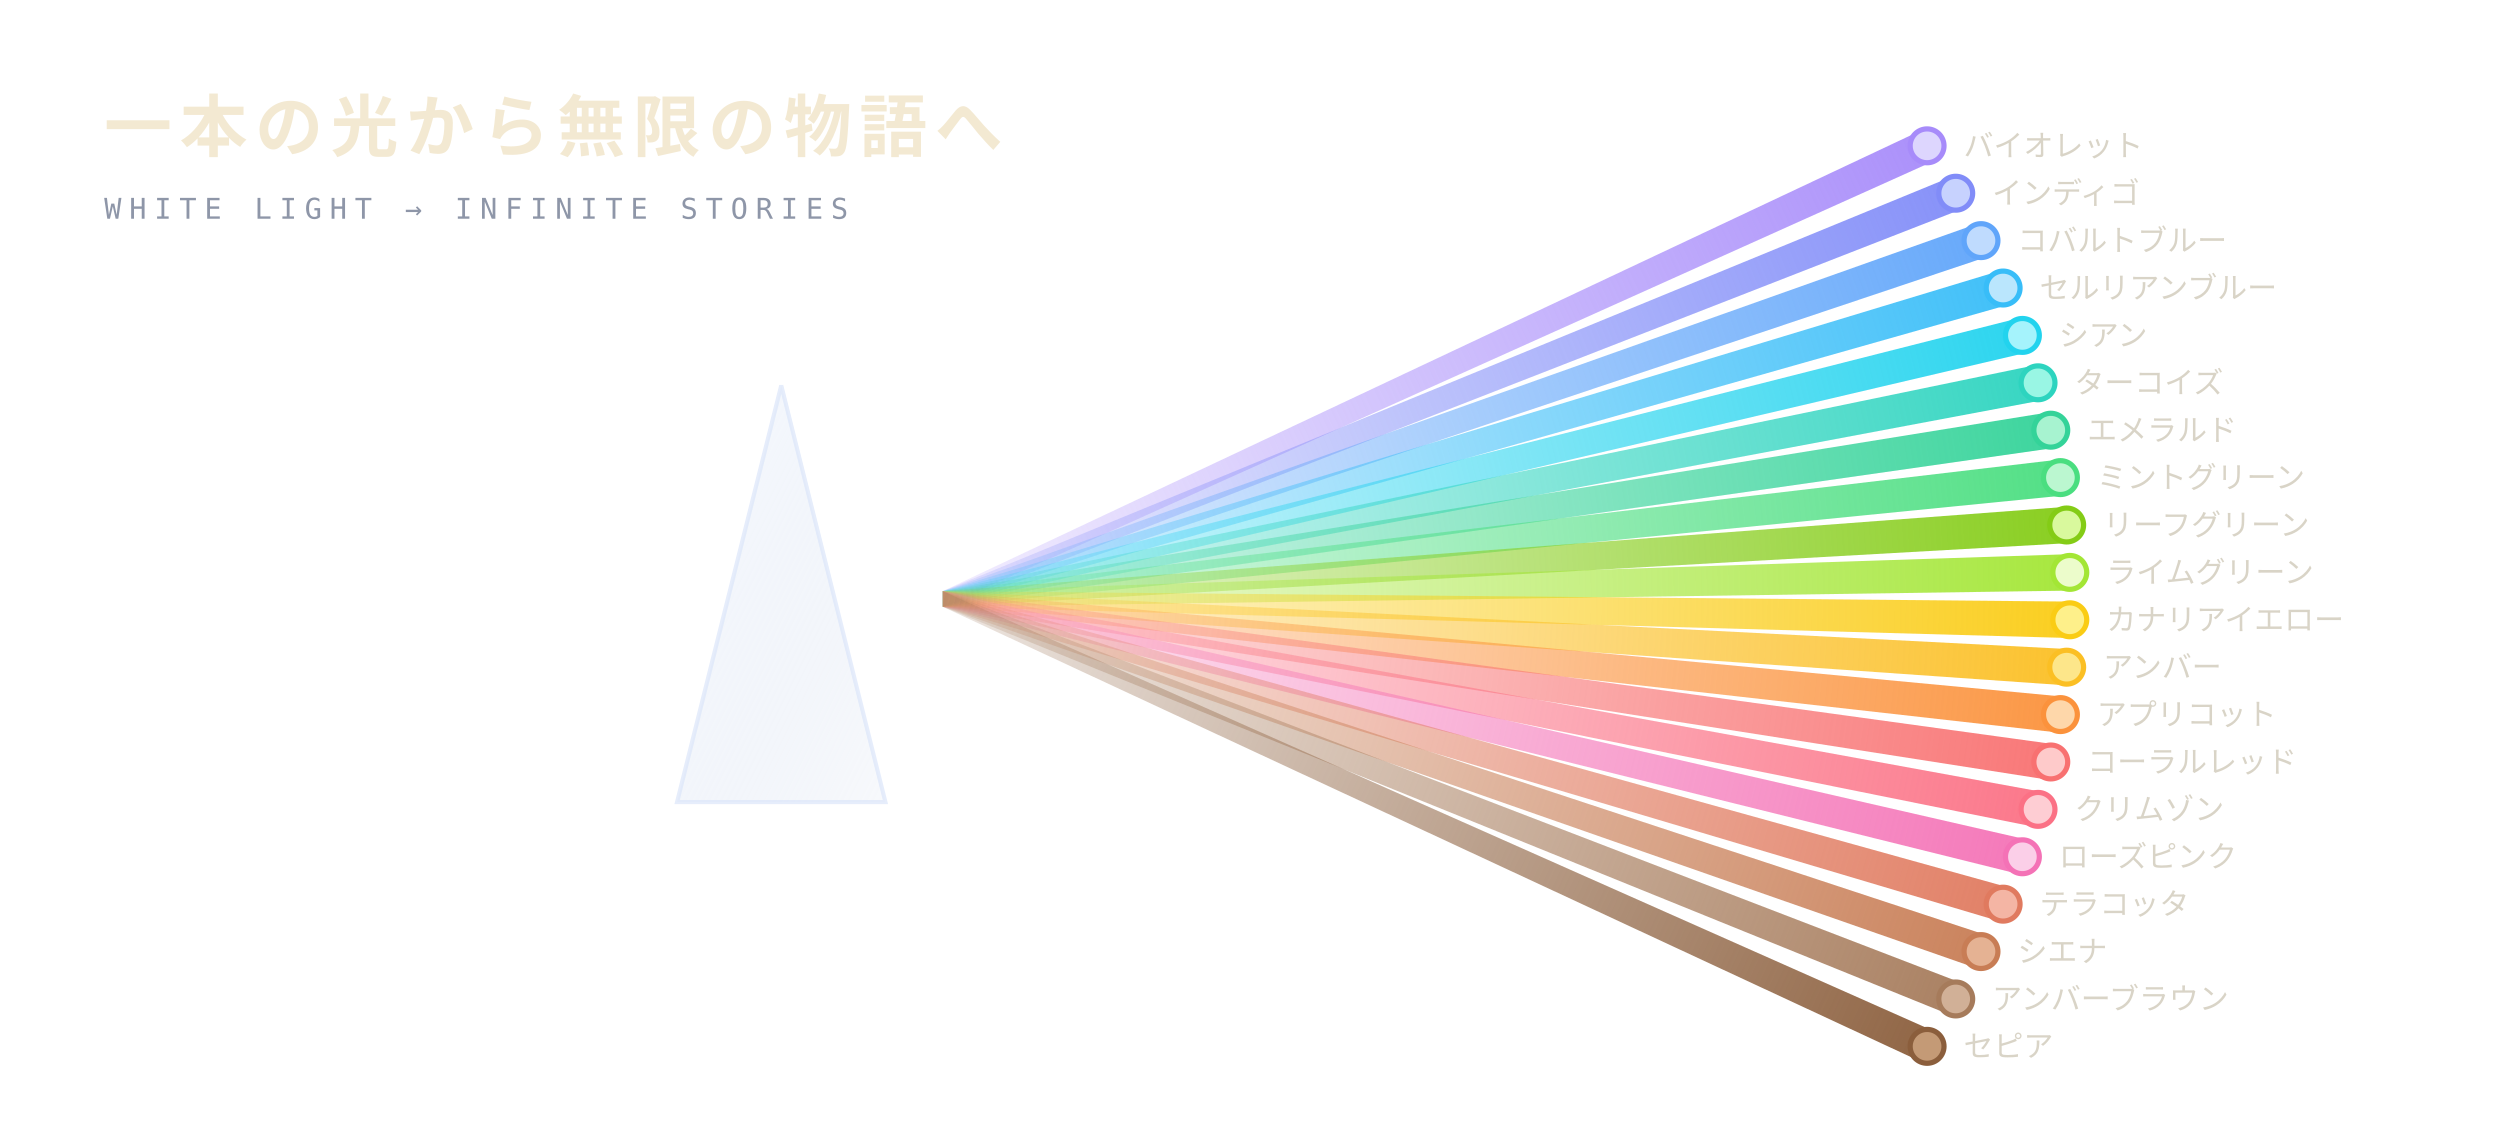
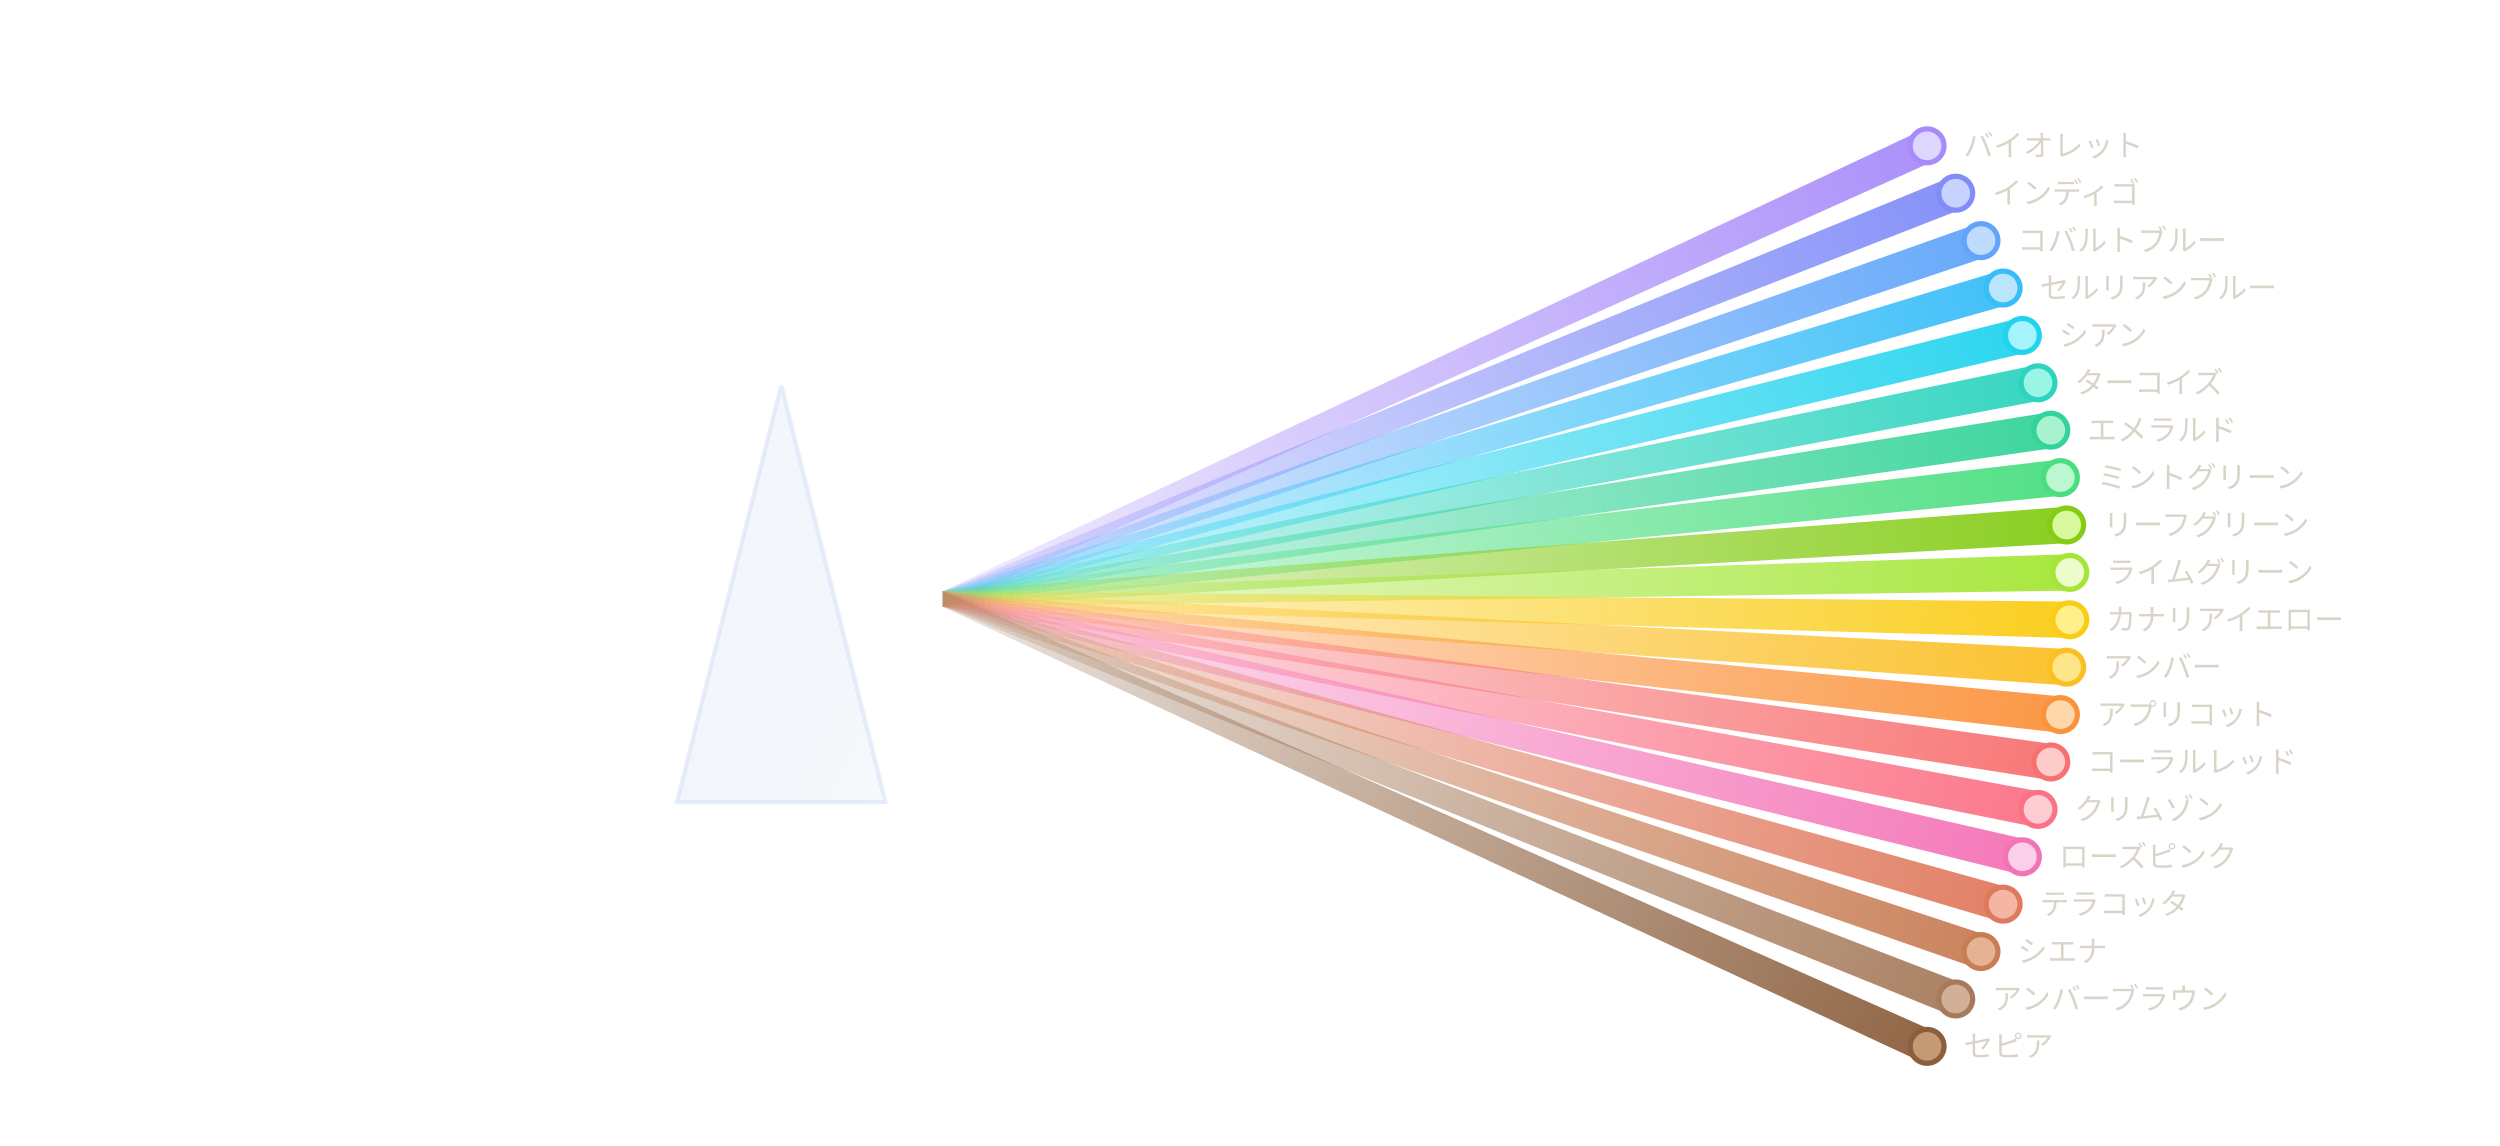
<svg xmlns="http://www.w3.org/2000/svg" viewBox="0 0 960 440" width="960" height="440" role="img" aria-label="白い光がプリズムで紫から茶色までの色彩に分かれる">
  <style>
    .ray { animation: ray 3.6s ease-in-out infinite; }
    .beam { animation: beam 3.6s ease-in-out infinite; }
    @keyframes ray { 0%, 100% { opacity: .55; } 50% { opacity: 1; } }
    @keyframes beam { 0%, 100% { opacity: .7; } 50% { opacity: 1; } }
    @media (prefers-reduced-motion: reduce) { * { animation: none !important; } }
  </style>
  <defs>
    <linearGradient id="beam" x1="0" y1="0" x2="1" y2="0">
      <stop offset="0" stop-color="#FFFFFF" stop-opacity="0" />
      <stop offset="1" stop-color="#FFFFFF" stop-opacity="0.95" />
    </linearGradient>
    <linearGradient id="glass" x1="0" y1="0" x2="1" y2="1">
      <stop offset="0" stop-color="#E9F1FF" stop-opacity="0.35" />
      <stop offset="1" stop-color="#9FB4D9" stop-opacity="0.08" />
    </linearGradient>
  </defs>
  <polygon class="beam" points="40,228 40,232 300,233 300,227" fill="url(#beam)" />
  <linearGradient id="ray0" x1="362" y1="230" x2="740.0" y2="56.0" gradientUnits="userSpaceOnUse">
    <stop offset="0" stop-color="#A78BFA" stop-opacity="0.15" />
    <stop offset="1" stop-color="#A78BFA" stop-opacity="0.95" />
  </linearGradient>
  <polygon class="ray" style="animation-delay:-0.00s" points="362,227 362,233 740.0,63.0 740.0,49.0" fill="url(#ray0)" />
  <circle cx="740.0" cy="56.0" r="6.5" fill="#DDD6FE" stroke="#A78BFA" stroke-width="2" />
  <text x="754.0" y="60.0" fill="#D9D4C7" font-family="'Yu Gothic','Hiragino Sans','Noto Sans JP',sans-serif" font-size="11.5">バイオレット</text>
  <linearGradient id="ray1" x1="362" y1="230" x2="751.0" y2="74.2" gradientUnits="userSpaceOnUse">
    <stop offset="0" stop-color="#818CF8" stop-opacity="0.15" />
    <stop offset="1" stop-color="#818CF8" stop-opacity="0.95" />
  </linearGradient>
  <polygon class="ray" style="animation-delay:-0.18s" points="362,227 362,233 751.0,81.2 751.0,67.2" fill="url(#ray1)" />
  <circle cx="751.0" cy="74.2" r="6.5" fill="#C7D2FE" stroke="#818CF8" stroke-width="2" />
  <text x="765.0" y="78.2" fill="#D9D4C7" font-family="'Yu Gothic','Hiragino Sans','Noto Sans JP',sans-serif" font-size="11.5">インディゴ</text>
  <linearGradient id="ray2" x1="362" y1="230" x2="760.7" y2="92.4" gradientUnits="userSpaceOnUse">
    <stop offset="0" stop-color="#60A5FA" stop-opacity="0.15" />
    <stop offset="1" stop-color="#60A5FA" stop-opacity="0.95" />
  </linearGradient>
  <polygon class="ray" style="animation-delay:-0.36s" points="362,227 362,233 760.7,99.4 760.7,85.4" fill="url(#ray2)" />
  <circle cx="760.7" cy="92.4" r="6.5" fill="#BFDBFE" stroke="#60A5FA" stroke-width="2" />
  <text x="774.7" y="96.4" fill="#D9D4C7" font-family="'Yu Gothic','Hiragino Sans','Noto Sans JP',sans-serif" font-size="11.5">コバルトブルー</text>
  <linearGradient id="ray3" x1="362" y1="230" x2="769.2" y2="110.6" gradientUnits="userSpaceOnUse">
    <stop offset="0" stop-color="#38BDF8" stop-opacity="0.15" />
    <stop offset="1" stop-color="#38BDF8" stop-opacity="0.95" />
  </linearGradient>
  <polygon class="ray" style="animation-delay:-0.54s" points="362,227 362,233 769.2,117.6 769.2,103.6" fill="url(#ray3)" />
  <circle cx="769.2" cy="110.6" r="6.5" fill="#BAE6FD" stroke="#38BDF8" stroke-width="2" />
  <text x="783.2" y="114.6" fill="#D9D4C7" font-family="'Yu Gothic','Hiragino Sans','Noto Sans JP',sans-serif" font-size="11.5">セルリアンブルー</text>
  <linearGradient id="ray4" x1="362" y1="230" x2="776.6" y2="128.8" gradientUnits="userSpaceOnUse">
    <stop offset="0" stop-color="#22D3EE" stop-opacity="0.15" />
    <stop offset="1" stop-color="#22D3EE" stop-opacity="0.95" />
  </linearGradient>
  <polygon class="ray" style="animation-delay:-0.72s" points="362,227 362,233 776.6,135.8 776.6,121.8" fill="url(#ray4)" />
  <circle cx="776.6" cy="128.8" r="6.5" fill="#A5F3FC" stroke="#22D3EE" stroke-width="2" />
  <text x="790.6" y="132.8" fill="#D9D4C7" font-family="'Yu Gothic','Hiragino Sans','Noto Sans JP',sans-serif" font-size="11.5">シアン</text>
  <linearGradient id="ray5" x1="362" y1="230" x2="782.6" y2="147.0" gradientUnits="userSpaceOnUse">
    <stop offset="0" stop-color="#2DD4BF" stop-opacity="0.15" />
    <stop offset="1" stop-color="#2DD4BF" stop-opacity="0.95" />
  </linearGradient>
  <polygon class="ray" style="animation-delay:-0.90s" points="362,227 362,233 782.6,154.0 782.6,140.0" fill="url(#ray5)" />
  <circle cx="782.6" cy="147.0" r="6.5" fill="#99F6E4" stroke="#2DD4BF" stroke-width="2" />
  <text x="796.6" y="151.0" fill="#D9D4C7" font-family="'Yu Gothic','Hiragino Sans','Noto Sans JP',sans-serif" font-size="11.5">ターコイズ</text>
  <linearGradient id="ray6" x1="362" y1="230" x2="787.5" y2="165.2" gradientUnits="userSpaceOnUse">
    <stop offset="0" stop-color="#34D399" stop-opacity="0.15" />
    <stop offset="1" stop-color="#34D399" stop-opacity="0.95" />
  </linearGradient>
  <polygon class="ray" style="animation-delay:-1.08s" points="362,227 362,233 787.5,172.2 787.5,158.2" fill="url(#ray6)" />
  <circle cx="787.5" cy="165.2" r="6.5" fill="#A7F3D0" stroke="#34D399" stroke-width="2" />
  <text x="801.5" y="169.2" fill="#D9D4C7" font-family="'Yu Gothic','Hiragino Sans','Noto Sans JP',sans-serif" font-size="11.5">エメラルド</text>
  <linearGradient id="ray7" x1="362" y1="230" x2="791.2" y2="183.4" gradientUnits="userSpaceOnUse">
    <stop offset="0" stop-color="#4ADE80" stop-opacity="0.15" />
    <stop offset="1" stop-color="#4ADE80" stop-opacity="0.95" />
  </linearGradient>
  <polygon class="ray" style="animation-delay:-1.26s" points="362,227 362,233 791.2,190.4 791.2,176.4" fill="url(#ray7)" />
  <circle cx="791.2" cy="183.4" r="6.5" fill="#BBF7D0" stroke="#4ADE80" stroke-width="2" />
  <text x="805.2" y="187.4" fill="#D9D4C7" font-family="'Yu Gothic','Hiragino Sans','Noto Sans JP',sans-serif" font-size="11.5">ミントグリーン</text>
  <linearGradient id="ray8" x1="362" y1="230" x2="793.6" y2="201.6" gradientUnits="userSpaceOnUse">
    <stop offset="0" stop-color="#84CC16" stop-opacity="0.15" />
    <stop offset="1" stop-color="#84CC16" stop-opacity="0.95" />
  </linearGradient>
  <polygon class="ray" style="animation-delay:-1.44s" points="362,227 362,233 793.6,208.6 793.6,194.6" fill="url(#ray8)" />
  <circle cx="793.6" cy="201.6" r="6.5" fill="#D9F99D" stroke="#84CC16" stroke-width="2" />
  <text x="807.6" y="205.6" fill="#D9D4C7" font-family="'Yu Gothic','Hiragino Sans','Noto Sans JP',sans-serif" font-size="11.5">リーフグリーン</text>
  <linearGradient id="ray9" x1="362" y1="230" x2="794.8" y2="219.8" gradientUnits="userSpaceOnUse">
    <stop offset="0" stop-color="#A3E635" stop-opacity="0.15" />
    <stop offset="1" stop-color="#A3E635" stop-opacity="0.95" />
  </linearGradient>
  <polygon class="ray" style="animation-delay:-1.62s" points="362,227 362,233 794.8,226.8 794.8,212.8" fill="url(#ray9)" />
  <circle cx="794.8" cy="219.8" r="6.5" fill="#ECFCCB" stroke="#A3E635" stroke-width="2" />
  <text x="808.8" y="223.8" fill="#D9D4C7" font-family="'Yu Gothic','Hiragino Sans','Noto Sans JP',sans-serif" font-size="11.5">ライムグリーン</text>
  <linearGradient id="ray10" x1="362" y1="230" x2="794.8" y2="238.0" gradientUnits="userSpaceOnUse">
    <stop offset="0" stop-color="#FACC15" stop-opacity="0.15" />
    <stop offset="1" stop-color="#FACC15" stop-opacity="0.95" />
  </linearGradient>
  <polygon class="ray" style="animation-delay:-1.80s" points="362,227 362,233 794.8,245.0 794.8,231.0" fill="url(#ray10)" />
  <circle cx="794.8" cy="238.0" r="6.5" fill="#FEF08A" stroke="#FACC15" stroke-width="2" />
  <text x="808.8" y="242.0" fill="#D9D4C7" font-family="'Yu Gothic','Hiragino Sans','Noto Sans JP',sans-serif" font-size="11.5">カナリアイエロー</text>
  <linearGradient id="ray11" x1="362" y1="230" x2="793.6" y2="256.2" gradientUnits="userSpaceOnUse">
    <stop offset="0" stop-color="#FBBF24" stop-opacity="0.15" />
    <stop offset="1" stop-color="#FBBF24" stop-opacity="0.95" />
  </linearGradient>
  <polygon class="ray" style="animation-delay:-1.98s" points="362,227 362,233 793.6,263.2 793.6,249.2" fill="url(#ray11)" />
  <circle cx="793.6" cy="256.2" r="6.5" fill="#FDE68A" stroke="#FBBF24" stroke-width="2" />
  <text x="807.6" y="260.2" fill="#D9D4C7" font-family="'Yu Gothic','Hiragino Sans','Noto Sans JP',sans-serif" font-size="11.5">アンバー</text>
  <linearGradient id="ray12" x1="362" y1="230" x2="791.2" y2="274.4" gradientUnits="userSpaceOnUse">
    <stop offset="0" stop-color="#FB923C" stop-opacity="0.15" />
    <stop offset="1" stop-color="#FB923C" stop-opacity="0.95" />
  </linearGradient>
  <polygon class="ray" style="animation-delay:-2.16s" points="362,227 362,233 791.2,281.4 791.2,267.4" fill="url(#ray12)" />
  <circle cx="791.2" cy="274.4" r="6.5" fill="#FED7AA" stroke="#FB923C" stroke-width="2" />
  <text x="805.2" y="278.4" fill="#D9D4C7" font-family="'Yu Gothic','Hiragino Sans','Noto Sans JP',sans-serif" font-size="11.5">アプリコット</text>
  <linearGradient id="ray13" x1="362" y1="230" x2="787.5" y2="292.6" gradientUnits="userSpaceOnUse">
    <stop offset="0" stop-color="#F87171" stop-opacity="0.15" />
    <stop offset="1" stop-color="#F87171" stop-opacity="0.95" />
  </linearGradient>
  <polygon class="ray" style="animation-delay:-2.34s" points="362,227 362,233 787.5,299.6 787.5,285.6" fill="url(#ray13)" />
  <circle cx="787.5" cy="292.6" r="6.5" fill="#FECACA" stroke="#F87171" stroke-width="2" />
  <text x="801.5" y="296.6" fill="#D9D4C7" font-family="'Yu Gothic','Hiragino Sans','Noto Sans JP',sans-serif" font-size="11.5">コーラルレッド</text>
  <linearGradient id="ray14" x1="362" y1="230" x2="782.6" y2="310.8" gradientUnits="userSpaceOnUse">
    <stop offset="0" stop-color="#FB7185" stop-opacity="0.15" />
    <stop offset="1" stop-color="#FB7185" stop-opacity="0.95" />
  </linearGradient>
  <polygon class="ray" style="animation-delay:-2.52s" points="362,227 362,233 782.6,317.8 782.6,303.8" fill="url(#ray14)" />
  <circle cx="782.6" cy="310.8" r="6.5" fill="#FECDD3" stroke="#FB7185" stroke-width="2" />
  <text x="796.6" y="314.8" fill="#D9D4C7" font-family="'Yu Gothic','Hiragino Sans','Noto Sans JP',sans-serif" font-size="11.5">クリムゾン</text>
  <linearGradient id="ray15" x1="362" y1="230" x2="776.6" y2="329.0" gradientUnits="userSpaceOnUse">
    <stop offset="0" stop-color="#F472B6" stop-opacity="0.15" />
    <stop offset="1" stop-color="#F472B6" stop-opacity="0.95" />
  </linearGradient>
  <polygon class="ray" style="animation-delay:-2.70s" points="362,227 362,233 776.6,336.0 776.6,322.0" fill="url(#ray15)" />
  <circle cx="776.6" cy="329.0" r="6.5" fill="#FBCFE8" stroke="#F472B6" stroke-width="2" />
  <text x="790.6" y="333.0" fill="#D9D4C7" font-family="'Yu Gothic','Hiragino Sans','Noto Sans JP',sans-serif" font-size="11.5">ローズピンク</text>
  <linearGradient id="ray16" x1="362" y1="230" x2="769.2" y2="347.2" gradientUnits="userSpaceOnUse">
    <stop offset="0" stop-color="#E07A5F" stop-opacity="0.15" />
    <stop offset="1" stop-color="#E07A5F" stop-opacity="0.95" />
  </linearGradient>
  <polygon class="ray" style="animation-delay:-2.88s" points="362,227 362,233 769.2,354.2 769.2,340.2" fill="url(#ray16)" />
  <circle cx="769.2" cy="347.2" r="6.5" fill="#F4B5A4" stroke="#E07A5F" stroke-width="2" />
  <text x="783.2" y="351.2" fill="#D9D4C7" font-family="'Yu Gothic','Hiragino Sans','Noto Sans JP',sans-serif" font-size="11.5">テラコッタ</text>
  <linearGradient id="ray17" x1="362" y1="230" x2="760.7" y2="365.4" gradientUnits="userSpaceOnUse">
    <stop offset="0" stop-color="#C87D55" stop-opacity="0.15" />
    <stop offset="1" stop-color="#C87D55" stop-opacity="0.95" />
  </linearGradient>
  <polygon class="ray" style="animation-delay:-3.06s" points="362,227 362,233 760.7,372.4 760.7,358.4" fill="url(#ray17)" />
  <circle cx="760.7" cy="365.4" r="6.5" fill="#E5B293" stroke="#C87D55" stroke-width="2" />
  <text x="774.7" y="369.4" fill="#D9D4C7" font-family="'Yu Gothic','Hiragino Sans','Noto Sans JP',sans-serif" font-size="11.5">シエナ</text>
  <linearGradient id="ray18" x1="362" y1="230" x2="751.0" y2="383.6" gradientUnits="userSpaceOnUse">
    <stop offset="0" stop-color="#A67B5B" stop-opacity="0.15" />
    <stop offset="1" stop-color="#A67B5B" stop-opacity="0.95" />
  </linearGradient>
  <polygon class="ray" style="animation-delay:-3.24s" points="362,227 362,233 751.0,390.6 751.0,376.6" fill="url(#ray18)" />
  <circle cx="751.0" cy="383.6" r="6.5" fill="#D1B097" stroke="#A67B5B" stroke-width="2" />
  <text x="765.0" y="387.6" fill="#D9D4C7" font-family="'Yu Gothic','Hiragino Sans','Noto Sans JP',sans-serif" font-size="11.5">アンバーブラウン</text>
  <linearGradient id="ray19" x1="362" y1="230" x2="740.0" y2="401.8" gradientUnits="userSpaceOnUse">
    <stop offset="0" stop-color="#8B5E3C" stop-opacity="0.15" />
    <stop offset="1" stop-color="#8B5E3C" stop-opacity="0.95" />
  </linearGradient>
  <polygon class="ray" style="animation-delay:-3.42s" points="362,227 362,233 740.0,408.8 740.0,394.8" fill="url(#ray19)" />
  <circle cx="740.0" cy="401.8" r="6.5" fill="#C49A76" stroke="#8B5E3C" stroke-width="2" />
  <text x="754.0" y="405.8" fill="#D9D4C7" font-family="'Yu Gothic','Hiragino Sans','Noto Sans JP',sans-serif" font-size="11.5">セピア</text>
  <polygon points="260,308 340,308 300,148" fill="url(#glass)" stroke="#DCE6FA" stroke-opacity="0.7" stroke-width="1.6" />
-   <text x="40" y="58" fill="#F3E9D2" font-family="'Yu Mincho','Hiragino Mincho ProN','Noto Serif JP',serif" font-size="26" font-weight="700" letter-spacing="3">一本の光から無限の物語へ</text>
-   <text x="40" y="84" fill="#8E96A8" font-family="Consolas,'JetBrains Mono',monospace" font-size="11" letter-spacing="3">WHITE LIGHT → INFINITE STORIES</text>
</svg>
